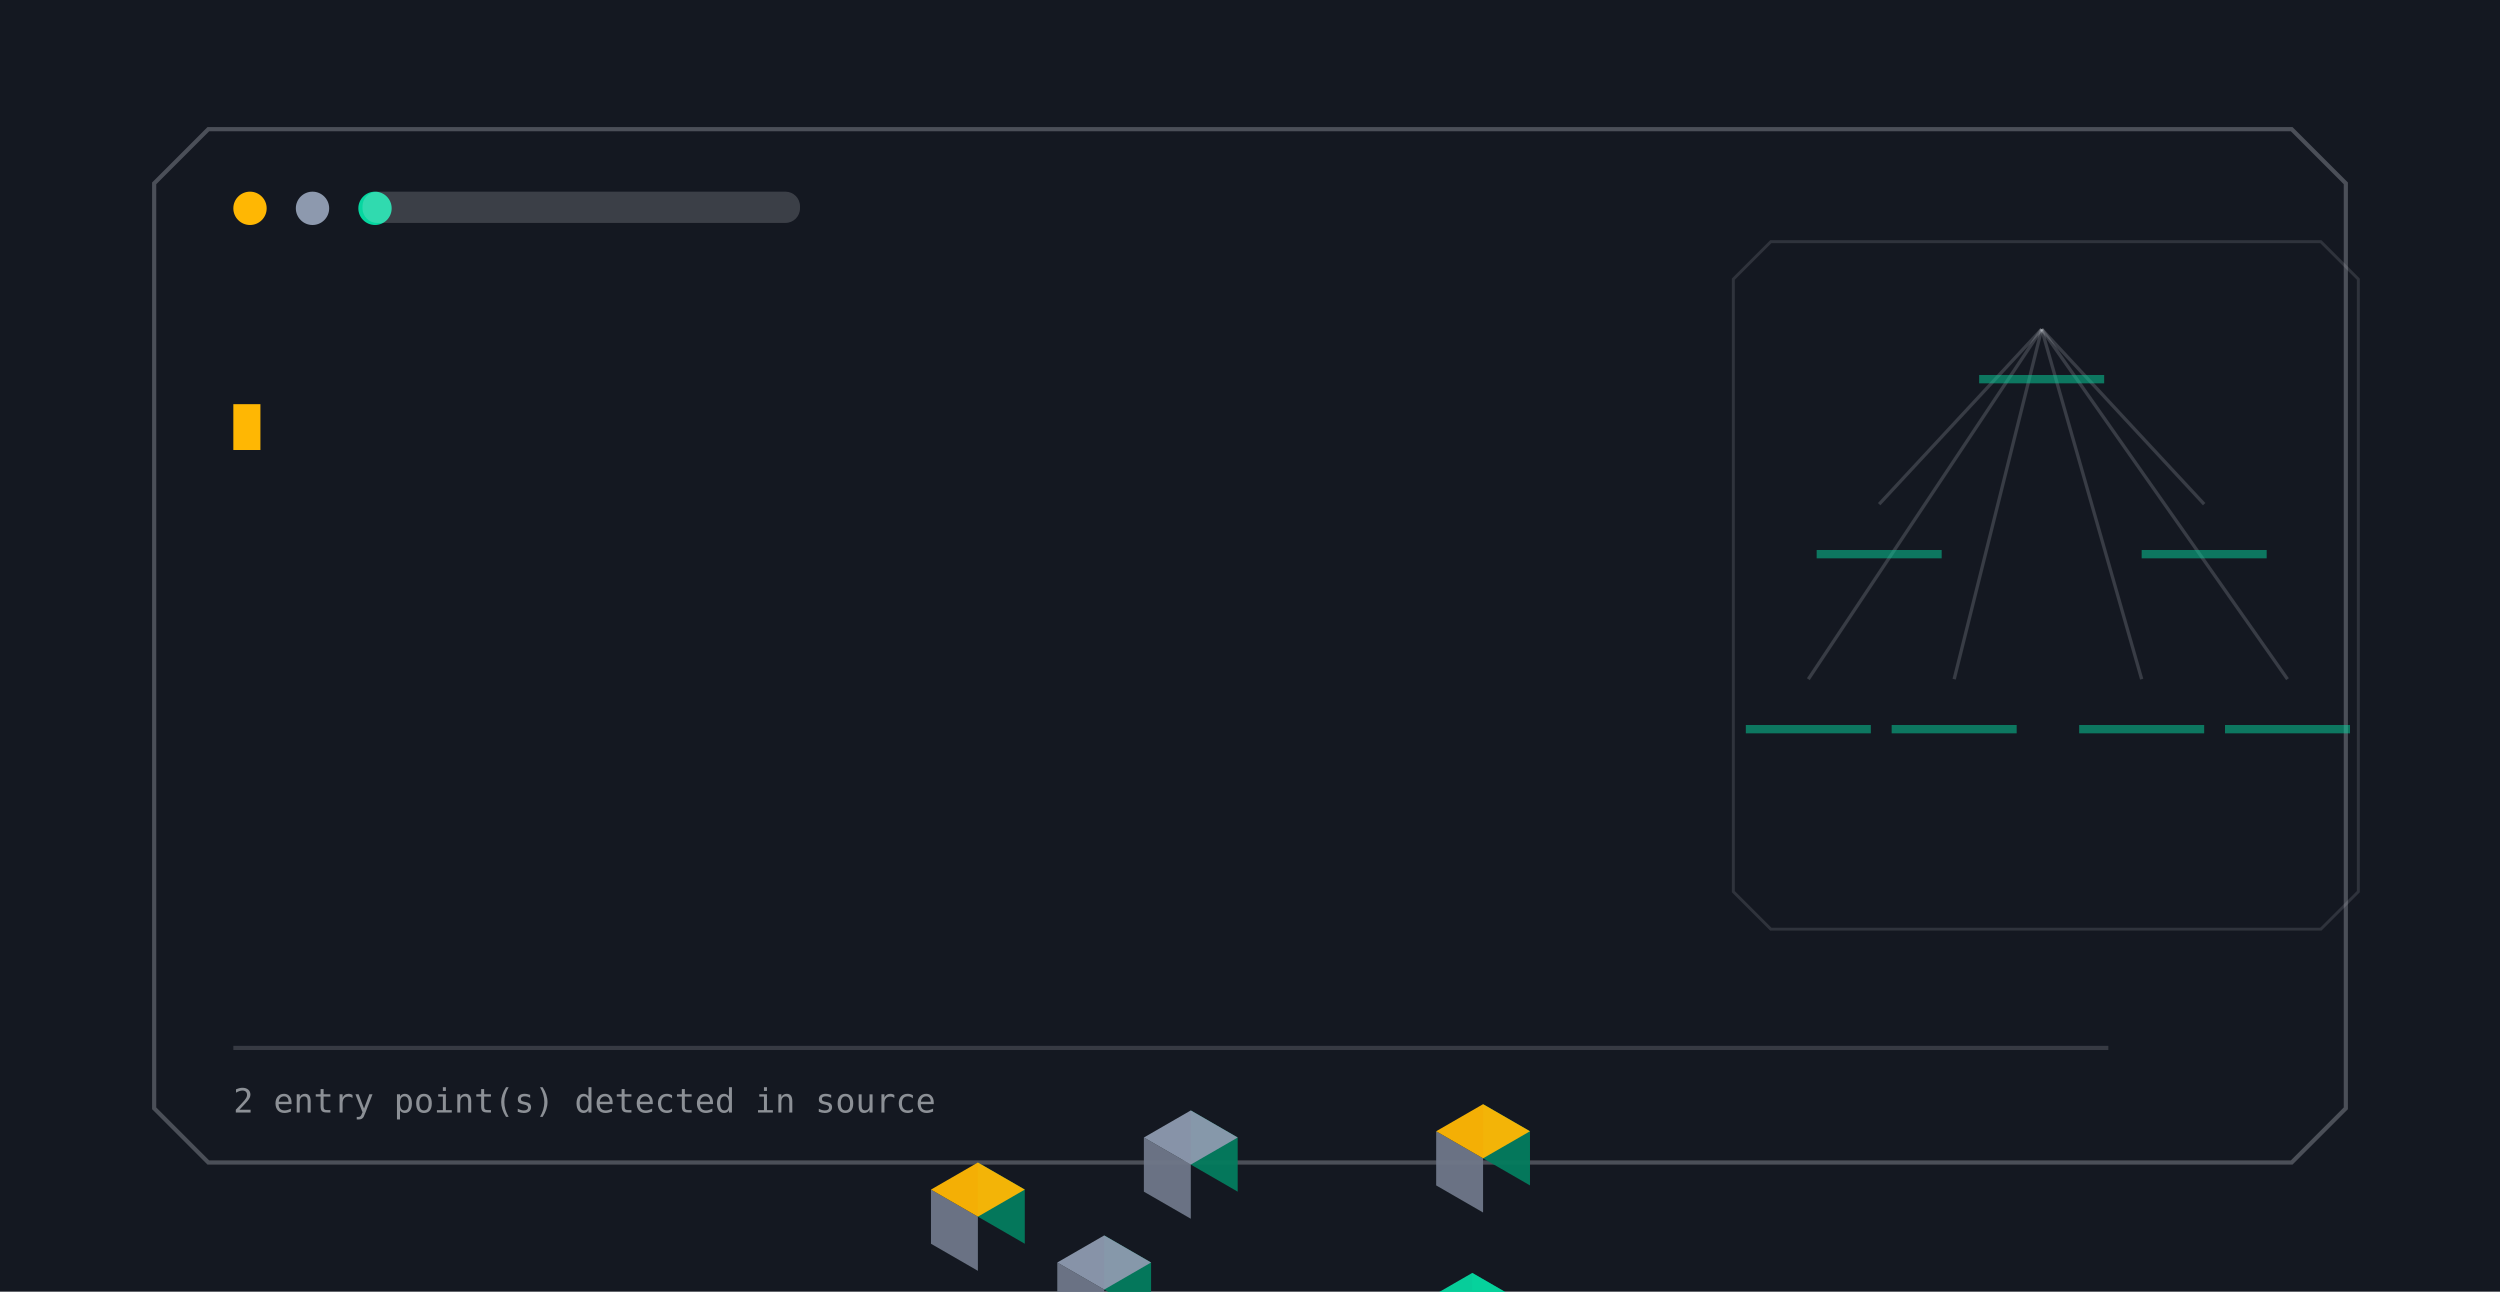
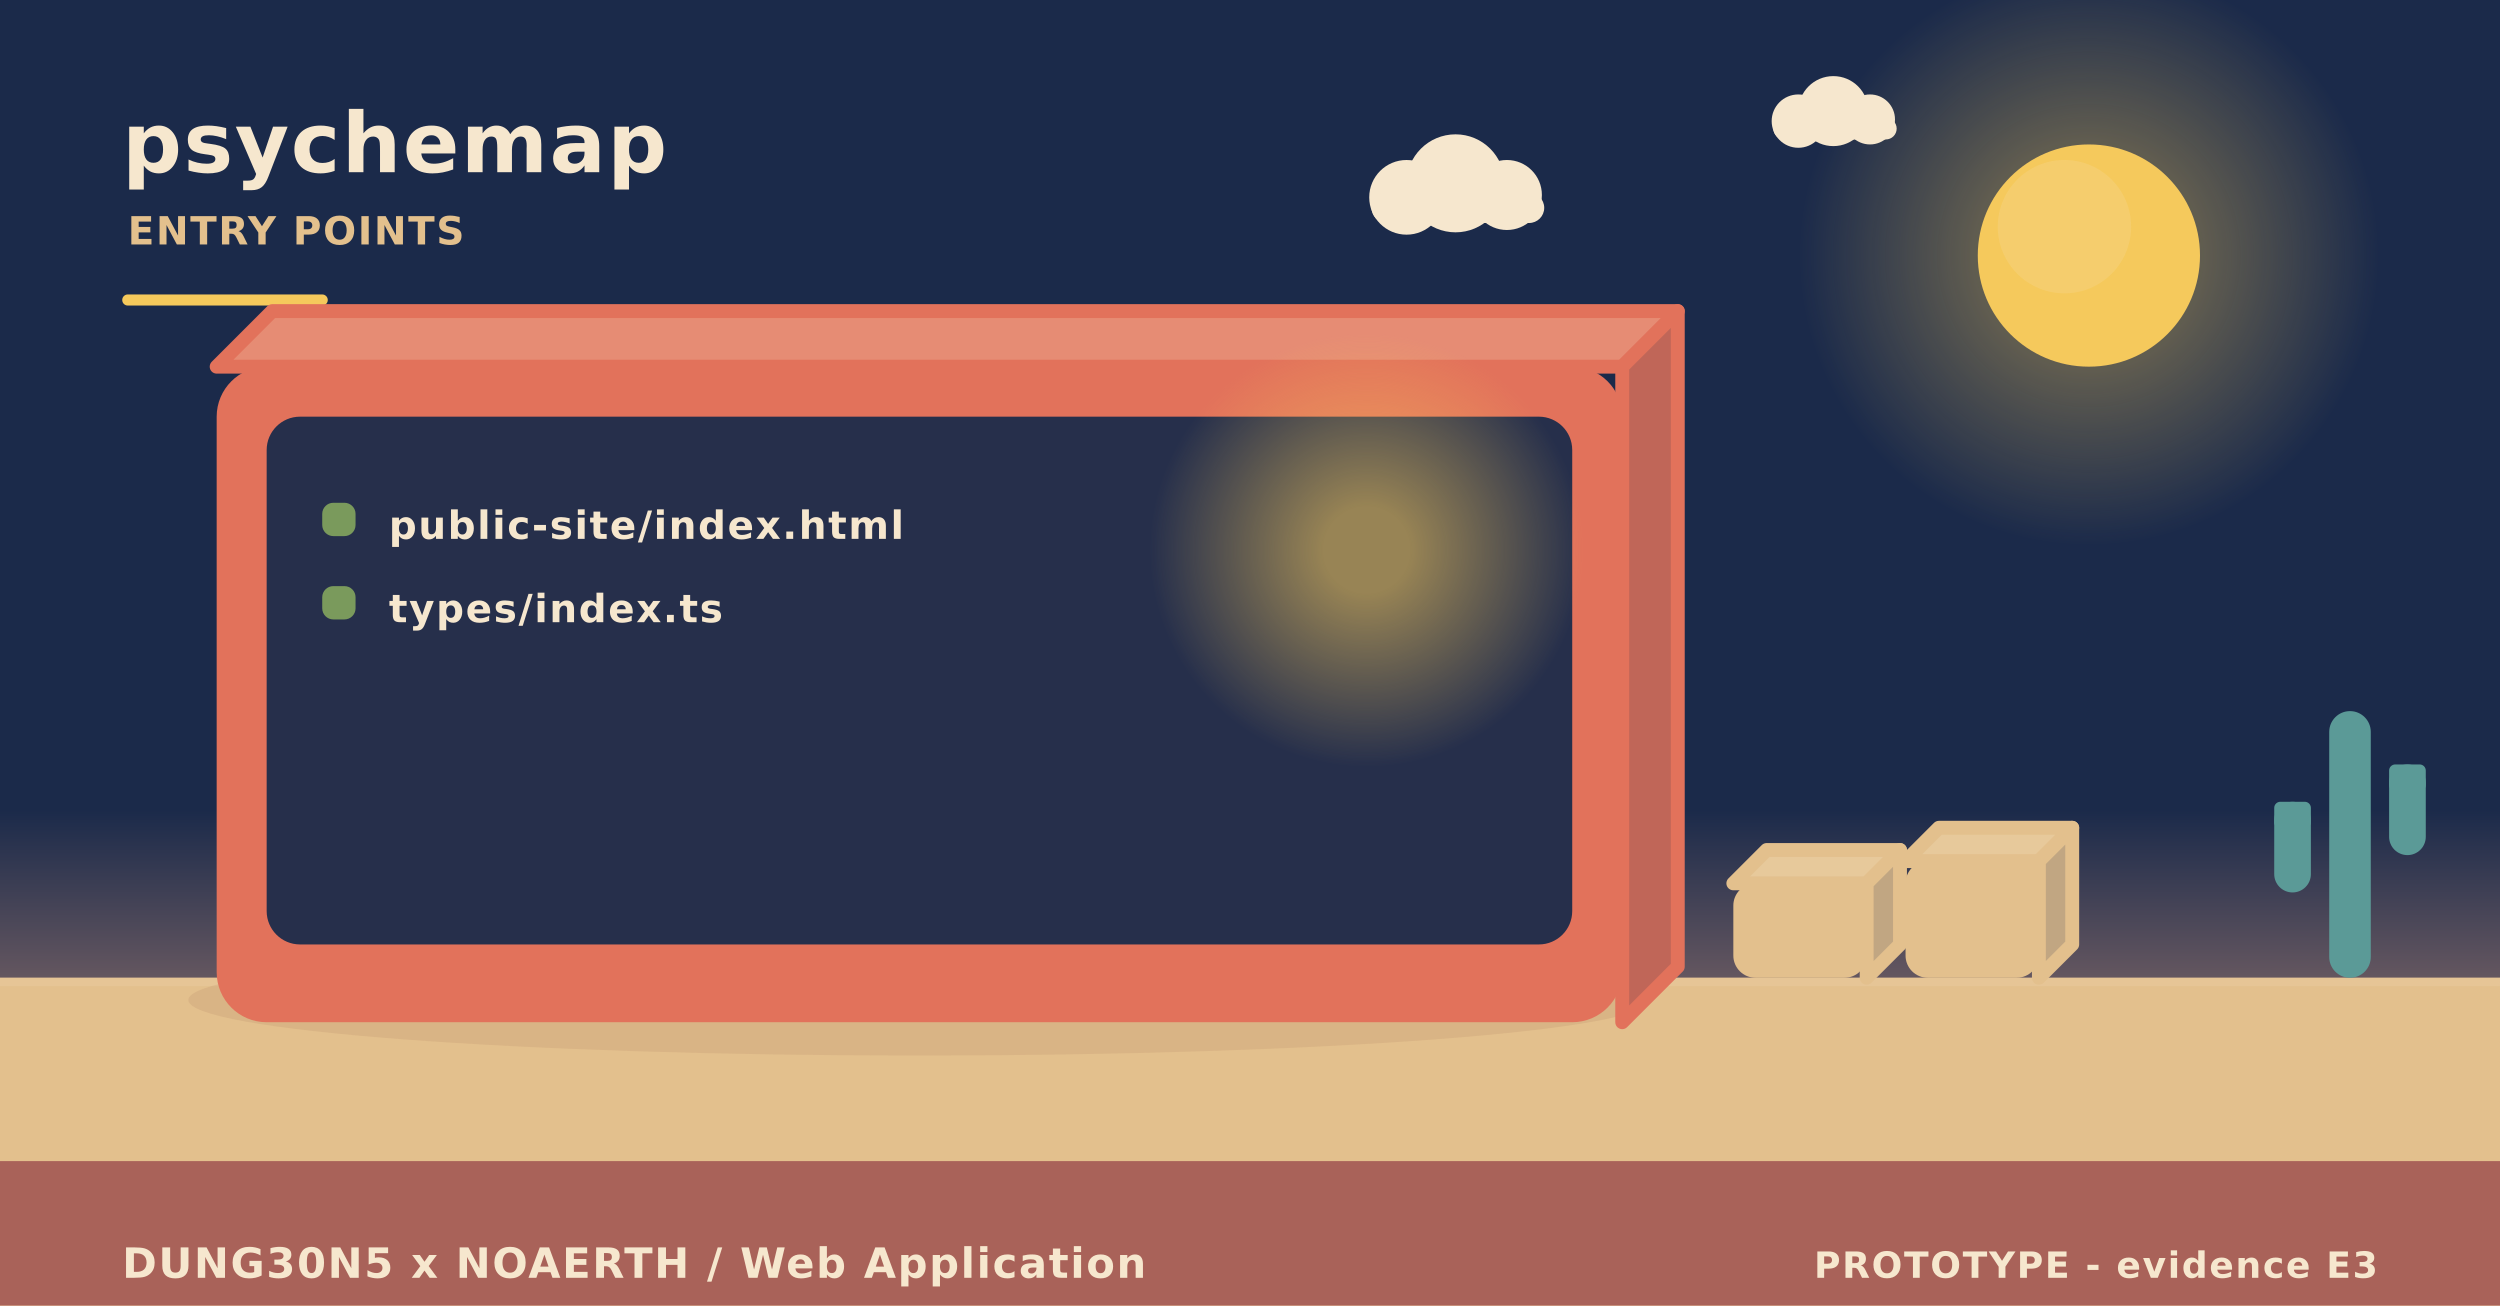
- <svg xmlns="http://www.w3.org/2000/svg" viewBox="0 0 1200 620" width="1200" height="620" role="img" aria-label="psychemap command surface">
-   <rect width="1200" height="620" fill="#141821" />
-   <defs>
-     <linearGradient id="gt" x1="0" y1="0" x2="1" y2="1">
-       <stop offset="0%" stop-color="#ffb703" />
-       <stop offset="100%" stop-color="#8d99ae" />
-     </linearGradient>
-   </defs>
-   <path d="M100.00,62.00 H1100.00 L1126.00,88.00 V532.00 L1100.00,558.00 H100.00 L74.00,532.00 V88.00 Z" fill="none" stroke="rgba(238,241,246,0.300)" stroke-width="2.00" opacity="0.85" />
-   <circle cx="120.00" cy="100.00" r="8.00" fill="#ffb703" opacity="1.00" />
-   <circle cx="150.00" cy="100.00" r="8.00" fill="#8d99ae" opacity="1.00" />
-   <circle cx="180.00" cy="100.00" r="8.00" fill="#06d6a0" opacity="1.00" />
-   <rect x="174.00" y="92.00" width="210.00" height="15.00" rx="7.00" fill="rgba(238,241,246,0.180)" opacity="1.00" />
-   <text x="112" y="148" font-family="ui-monospace,SFMono-Regular,Menlo,monospace" font-size="21" fill="rgba(238,241,246,0.800)" opacity="0">public-site/index.html<animate attributeName="opacity" values="0;1;1;0" dur="1.5s" begin="0.0s" repeatCount="indefinite" />
-   </text>
-   <text x="112" y="182" font-family="ui-monospace,SFMono-Regular,Menlo,monospace" font-size="21" fill="rgba(238,241,246,0.800)" opacity="0">types/index.ts<animate attributeName="opacity" values="0;1;1;0" dur="1.5s" begin="1.5s" repeatCount="indefinite" />
-   </text>
-   <rect x="112" y="194" width="13" height="22" fill="#ffb703">
-     <animate attributeName="opacity" values="1;0;1" dur="1.05s" begin="0s" repeatCount="indefinite" />
-   </rect>
-   <path d="M850.00,116.00 H1114.00 L1132.00,134.00 V428.00 L1114.00,446.00 H850.00 L832.00,428.00 V134.00 Z" fill="none" stroke="rgba(238,241,246,0.180)" stroke-width="1.40" opacity="0.70" />
-   <line x1="980.00" y1="158.00" x2="902.00" y2="242.00" stroke="rgba(238,241,246,0.300)" stroke-width="1.60" opacity="0.55" />
-   <line x1="980.00" y1="158.00" x2="1058.00" y2="242.00" stroke="rgba(238,241,246,0.300)" stroke-width="1.60" opacity="0.55" />
-   <line x1="980.00" y1="158.00" x2="868.00" y2="326.00" stroke="rgba(238,241,246,0.300)" stroke-width="1.60" opacity="0.55" />
-   <line x1="980.00" y1="158.00" x2="938.00" y2="326.00" stroke="rgba(238,241,246,0.300)" stroke-width="1.60" opacity="0.55" />
-   <line x1="980.00" y1="158.00" x2="1028.00" y2="326.00" stroke="rgba(238,241,246,0.300)" stroke-width="1.60" opacity="0.55" />
-   <line x1="980.00" y1="158.00" x2="1098.00" y2="326.00" stroke="rgba(238,241,246,0.300)" stroke-width="1.60" opacity="0.55" />
-   <polygon points="711.87,556.00 734.39,569.00 734.39,543.00 711.87,530.00" fill="#037c5d" opacity="0.95" />
-   <polygon points="689.36,569.00 711.87,582.00 711.87,556.00 689.36,543.00" fill="#6e7788" opacity="0.95" />
-   <polygon points="711.87,530.00 734.39,543.00 711.87,556.00 689.36,543.00" fill="#ffb703" opacity="0.95" />
+ <svg xmlns="http://www.w3.org/2000/svg" width="900" height="470" viewBox="0 0 900 470" role="img" aria-label="psychemap - how it is operated">
+   <linearGradient id="skyt" x1="0" y1="0" x2="0" y2="1">
+     <stop offset="0" stop-color="#1b2a4a" />
+     <stop offset="0.62" stop-color="#1b2a4a" />
+     <stop offset="1" stop-color="#f3ad8a" />
+   </linearGradient>
+   <rect width="900" height="470" fill="url(#skyt)" />
+   <radialGradient id="sunt">
+     <stop offset="0.35" stop-color="#f5c95c" stop-opacity="0.34" />
+     <stop offset="1" stop-color="#f5c95c" stop-opacity="0" />
+   </radialGradient>
+   <circle cx="752" cy="92" r="104" fill="url(#sunt)" />
+   <circle cx="752" cy="92" r="40" fill="#f5c95c" />
+   <circle cx="743.2" cy="81.6" r="24" fill="#f5d27e" opacity="0.5" />
  <g>
-     <rect x="950.00" y="180.00" width="60.00" height="4.00" rx="0.00" fill="rgba(6,214,160,0.500)" opacity="1.00" />
-     <animate attributeName="opacity" values="0.25;1.0;0.25" dur="10.45s" begin="0.0s" repeatCount="indefinite" />
+     <circle cx="524" cy="66" r="17.64" fill="#f6e7ce" />
+     <circle cx="506.36" cy="71.04" r="13.44" fill="#f6e7ce" />
+     <circle cx="542.48" cy="70.2" r="12.6" fill="#f6e7ce" />
+     <rect x="493.76" y="69.36" width="62.16" height="10.92" rx="5.46" fill="#f6e7ce" />
+     <animateTransform attributeName="transform" type="translate" values="0 0;24 0;0 0" dur="36s" begin="0s" repeatCount="indefinite" />
  </g>
-   <polygon points="571.58,559.00 594.09,572.00 594.09,546.00 571.58,533.00" fill="#037c5d" opacity="0.95" />
-   <polygon points="549.06,572.00 571.58,585.00 571.58,559.00 549.06,546.00" fill="#6e7788" opacity="0.95" />
-   <polygon points="571.58,533.00 594.09,546.00 571.58,559.00 549.06,546.00" fill="#8d99ae" opacity="0.95" />
  <g>
-     <rect x="872.00" y="264.00" width="60.00" height="4.00" rx="0.00" fill="rgba(6,214,160,0.500)" opacity="1.00" />
-     <animate attributeName="opacity" values="0.25;1.0;0.25" dur="10.45s" begin="0.4s" repeatCount="indefinite" />
+     <circle cx="660" cy="40" r="12.6" fill="#f6e7ce" />
+     <circle cx="647.4" cy="43.6" r="9.6" fill="#f6e7ce" />
+     <circle cx="673.2" cy="43" r="9" fill="#f6e7ce" />
+     <rect x="638.4" y="42.4" width="44.4" height="7.8" rx="3.9" fill="#f6e7ce" />
+     <animateTransform attributeName="transform" type="translate" values="0 0;-18 0;0 0" dur="46s" begin="3s" repeatCount="indefinite" />
  </g>
-   <polygon points="706.68,637.00 729.19,650.00 729.19,624.00 706.68,611.00" fill="#037c5d" opacity="0.95" />
-   <polygon points="684.16,650.00 706.68,663.00 706.68,637.00 684.16,624.00" fill="#6e7788" opacity="0.95" />
-   <polygon points="706.68,611.00 729.19,624.00 706.68,637.00 684.16,624.00" fill="#06d6a0" opacity="0.95" />
+   <rect x="0" y="352" width="900" height="118" fill="#e3c08d" />
+   <rect x="0" y="352" width="900" height="3" fill="#e6c596" />
+   <text x="44" y="62" font-family="Verdana,DejaVu Sans,sans-serif" font-size="30" font-weight="700" letter-spacing="0.6" fill="#f6e7ce" text-anchor="start">psychemap</text>
+   <text x="46" y="88" font-family="Verdana,DejaVu Sans,sans-serif" font-size="14" font-weight="700" letter-spacing="0.6" fill="#e3c08d" text-anchor="start">ENTRY POINTS</text>
+   <rect x="44" y="106" width="74" height="4" rx="2" fill="#f5c95c" />
+   <ellipse cx="331" cy="360" rx="263.2" ry="20" fill="rgba(138,90,68,0.11)" />
+   <path d="M78,132 L584,132 L604,112 L98,112 Z" fill="#e68c74" stroke="#e2725b" stroke-width="5" stroke-linejoin="round" />
+   <path d="M584,132 L604,112 L604,348 L584,368 Z" fill="#c06658" stroke="#e2725b" stroke-width="5" stroke-linejoin="round" />
+   <rect x="78" y="132" width="506" height="236" rx="18" fill="#e2725b" />
+   <rect x="96" y="150" width="470" height="190" rx="12" fill="#1b2a4a" opacity="0.94" />
+   <radialGradient id="lamp89383">
+     <stop offset="0.2" stop-color="#f5c95c" stop-opacity="0.55" />
+     <stop offset="1" stop-color="#f5c95c" stop-opacity="0" />
+   </radialGradient>
+   <circle cx="492" cy="198" r="78" fill="url(#lamp89383)" />
+   <rect x="116" y="181" width="12" height="12" rx="4" fill="#7a9a5c" />
  <g>
-     <rect x="1028.00" y="264.00" width="60.00" height="4.00" rx="0.00" fill="rgba(6,214,160,0.500)" opacity="1.00" />
-     <animate attributeName="opacity" values="0.25;1.0;0.25" dur="10.45s" begin="0.8s" repeatCount="indefinite" />
+     <text x="140" y="194" font-family="Verdana,DejaVu Sans,sans-serif" font-size="14" font-weight="700" letter-spacing="0.6" fill="#f6e7ce" text-anchor="start">public-site/index.html</text>
+     <animateTransform attributeName="transform" type="translate" values="0 10;0 0" dur="0.7s" begin="0.4s" fill="freeze" />
  </g>
-   <polygon points="469.39,584.00 491.90,597.00 491.90,571.00 469.39,558.00" fill="#037c5d" opacity="0.95" />
-   <polygon points="446.87,597.00 469.39,610.00 469.39,584.00 446.87,571.00" fill="#6e7788" opacity="0.95" />
-   <polygon points="469.39,558.00 491.90,571.00 469.39,584.00 446.87,571.00" fill="#ffb703" opacity="0.95" />
+   <rect x="116" y="211" width="12" height="12" rx="4" fill="#7a9a5c" />
  <g>
-     <rect x="838.00" y="348.00" width="60.00" height="4.00" rx="0.00" fill="rgba(6,214,160,0.500)" opacity="1.00" />
-     <animate attributeName="opacity" values="0.25;1.0;0.25" dur="10.45s" begin="1.2s" repeatCount="indefinite" />
+     <text x="140" y="224" font-family="Verdana,DejaVu Sans,sans-serif" font-size="14" font-weight="700" letter-spacing="0.6" fill="#f6e7ce" text-anchor="start">types/index.ts</text>
+     <animateTransform attributeName="transform" type="translate" values="0 10;0 0" dur="0.7s" begin="0.7s" fill="freeze" />
  </g>
-   <polygon points="530.01,619.00 552.52,632.00 552.52,606.00 530.01,593.00" fill="#037c5d" opacity="0.95" />
-   <polygon points="507.49,632.00 530.01,645.00 530.01,619.00 507.49,606.00" fill="#6e7788" opacity="0.95" />
-   <polygon points="530.01,593.00 552.52,606.00 530.01,619.00 507.49,606.00" fill="#8d99ae" opacity="0.95" />
-   <g>
-     <rect x="908.00" y="348.00" width="60.00" height="4.00" rx="0.00" fill="rgba(6,214,160,0.500)" opacity="1.00" />
-     <animate attributeName="opacity" values="0.25;1.0;0.25" dur="10.45s" begin="1.6s" repeatCount="indefinite" />
-   </g>
-   <polygon points="607.95,664.00 630.47,677.00 630.47,651.00 607.95,638.00" fill="#037c5d" opacity="0.95" />
-   <polygon points="585.43,677.00 607.95,690.00 607.95,664.00 585.43,651.00" fill="#6e7788" opacity="0.95" />
-   <polygon points="607.95,638.00 630.47,651.00 607.95,664.00 585.43,651.00" fill="#06d6a0" opacity="0.95" />
-   <g>
-     <rect x="998.00" y="348.00" width="60.00" height="4.00" rx="0.00" fill="rgba(6,214,160,0.500)" opacity="1.00" />
-     <animate attributeName="opacity" values="0.25;1.0;0.25" dur="10.45s" begin="2.0s" repeatCount="indefinite" />
-   </g>
-   <polygon points="668.57,699.00 691.09,712.00 691.09,686.00 668.57,673.00" fill="#037c5d" opacity="0.95" />
-   <polygon points="646.05,712.00 668.57,725.00 668.57,699.00 646.05,686.00" fill="#6e7788" opacity="0.95" />
-   <polygon points="668.57,673.00 691.09,686.00 668.57,699.00 646.05,686.00" fill="#ffb703" opacity="0.95" />
-   <g>
-     <rect x="1068.00" y="348.00" width="60.00" height="4.00" rx="0.00" fill="rgba(6,214,160,0.500)" opacity="1.00" />
-     <animate attributeName="opacity" values="0.25;1.0;0.25" dur="10.45s" begin="2.4s" repeatCount="indefinite" />
-   </g>
-   <rect x="112.00" y="502.00" width="900.00" height="2.00" rx="0.00" fill="rgba(238,241,246,0.160)" opacity="1.00" />
-   <text x="112" y="534" font-family="ui-monospace,Menlo,monospace" font-size="16" fill="rgba(238,241,246,0.550)">2 entry point(s) detected in source</text>
+   <path d="M624,318 L672,318 L684,306 L636,306 Z" fill="#e7c99b" stroke="#e3c08d" stroke-width="5" stroke-linejoin="round" />
+   <path d="M672,318 L684,306 L684,340 L672,352 Z" fill="#c1a682" stroke="#e3c08d" stroke-width="5" stroke-linejoin="round" />
+   <rect x="624" y="318" width="48" height="34" rx="8" fill="#e3c08d" />
+   <path d="M686,310 L734,310 L746,298 L698,298 Z" fill="#e7c99b" stroke="#e3c08d" stroke-width="5" stroke-linejoin="round" />
+   <path d="M734,310 L746,298 L746,340 L734,352 Z" fill="#c1a682" stroke="#e3c08d" stroke-width="5" stroke-linejoin="round" />
+   <rect x="686" y="310" width="48" height="42" rx="8" fill="#e3c08d" />
+   <rect x="838.52" y="256" width="14.96" height="96" rx="7.48" fill="#5b9a97" />
+   <rect x="818.72" y="288.64" width="13.2" height="32.64" rx="6.6" fill="#5b9a97" />
+   <rect x="818.72" y="288.64" width="13.2" height="9.6" rx="2.2" fill="#5b9a97" />
+   <rect x="860.08" y="275.2" width="13.2" height="32.64" rx="6.6" fill="#5b9a97" />
+   <rect x="860.08" y="275.2" width="13.2" height="9.6" rx="2.2" fill="#5b9a97" />
+   <rect x="0" y="418" width="900" height="52" rx="0" fill="#a65c56" opacity="0.94" />
+   <text x="44" y="460" font-family="Verdana,DejaVu Sans,sans-serif" font-size="15" font-weight="700" letter-spacing="0.6" fill="#f6e7ce" text-anchor="start">DUNG30N5 x NOAERTH  /  Web Application</text>
+   <text x="856" y="460" font-family="Verdana,DejaVu Sans,sans-serif" font-size="13" font-weight="700" letter-spacing="0.6" fill="#f6e7ce" text-anchor="end">PROTOTYPE  -  evidence E3</text>
</svg>
